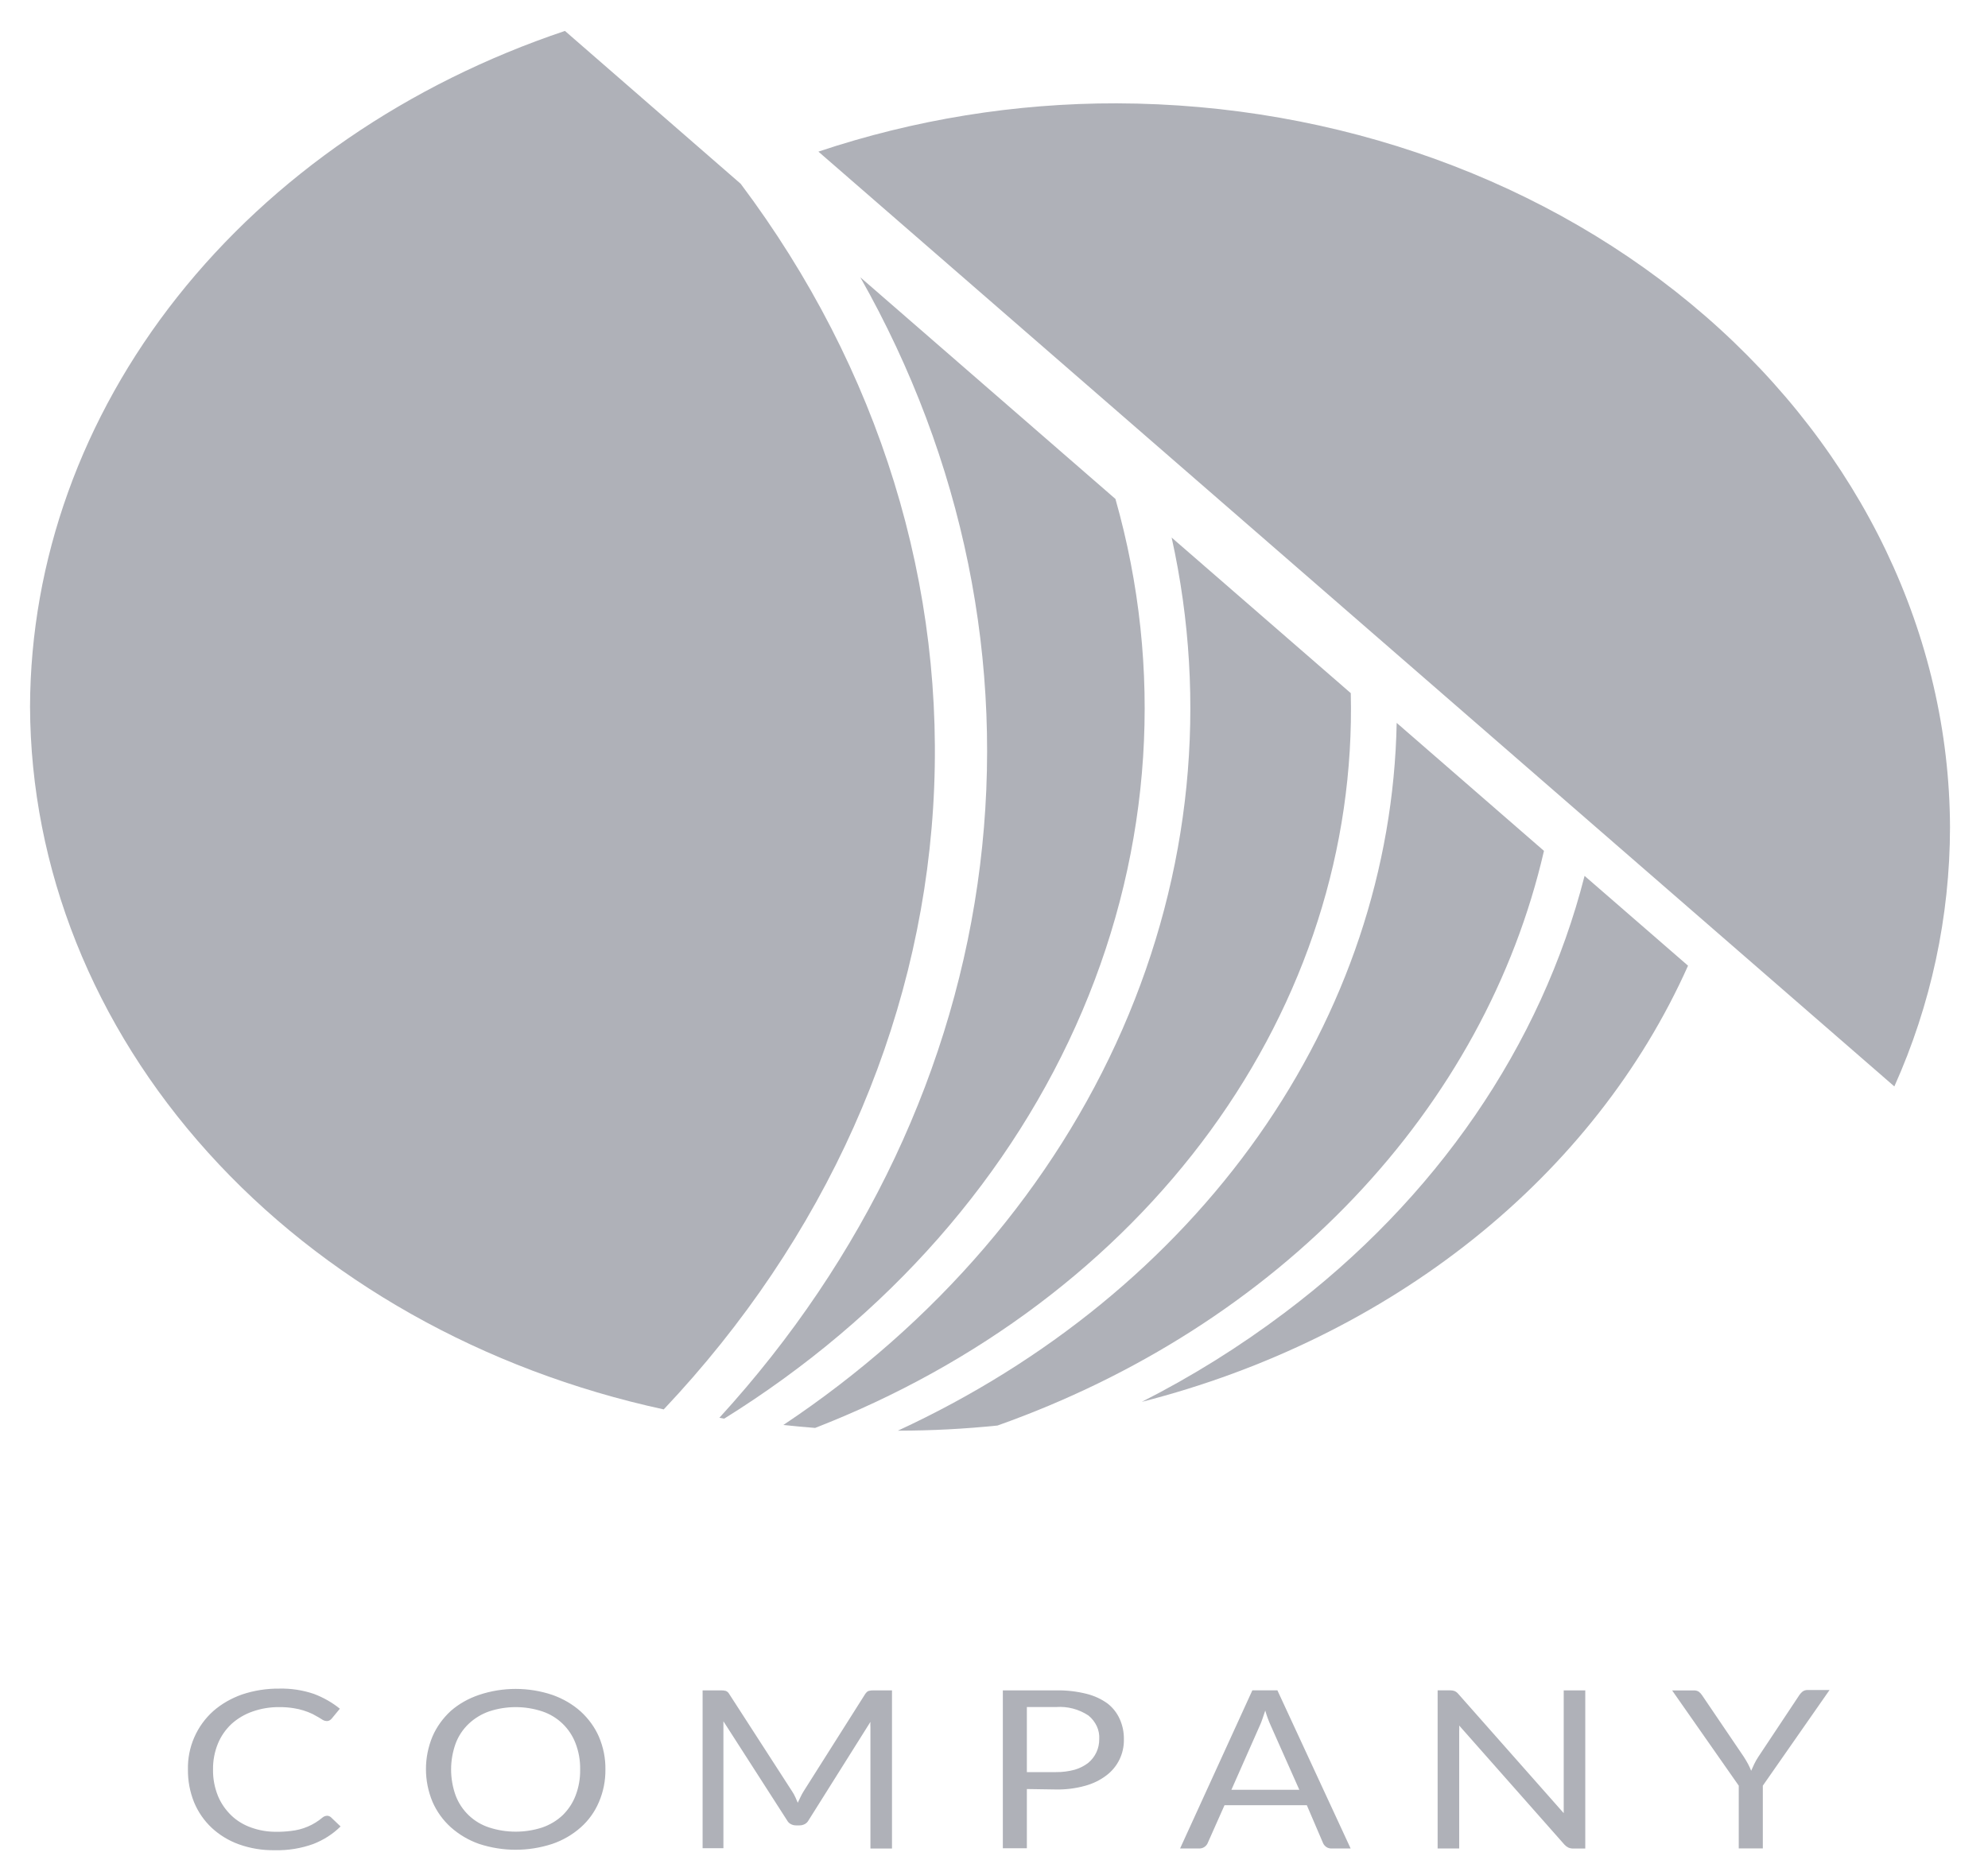
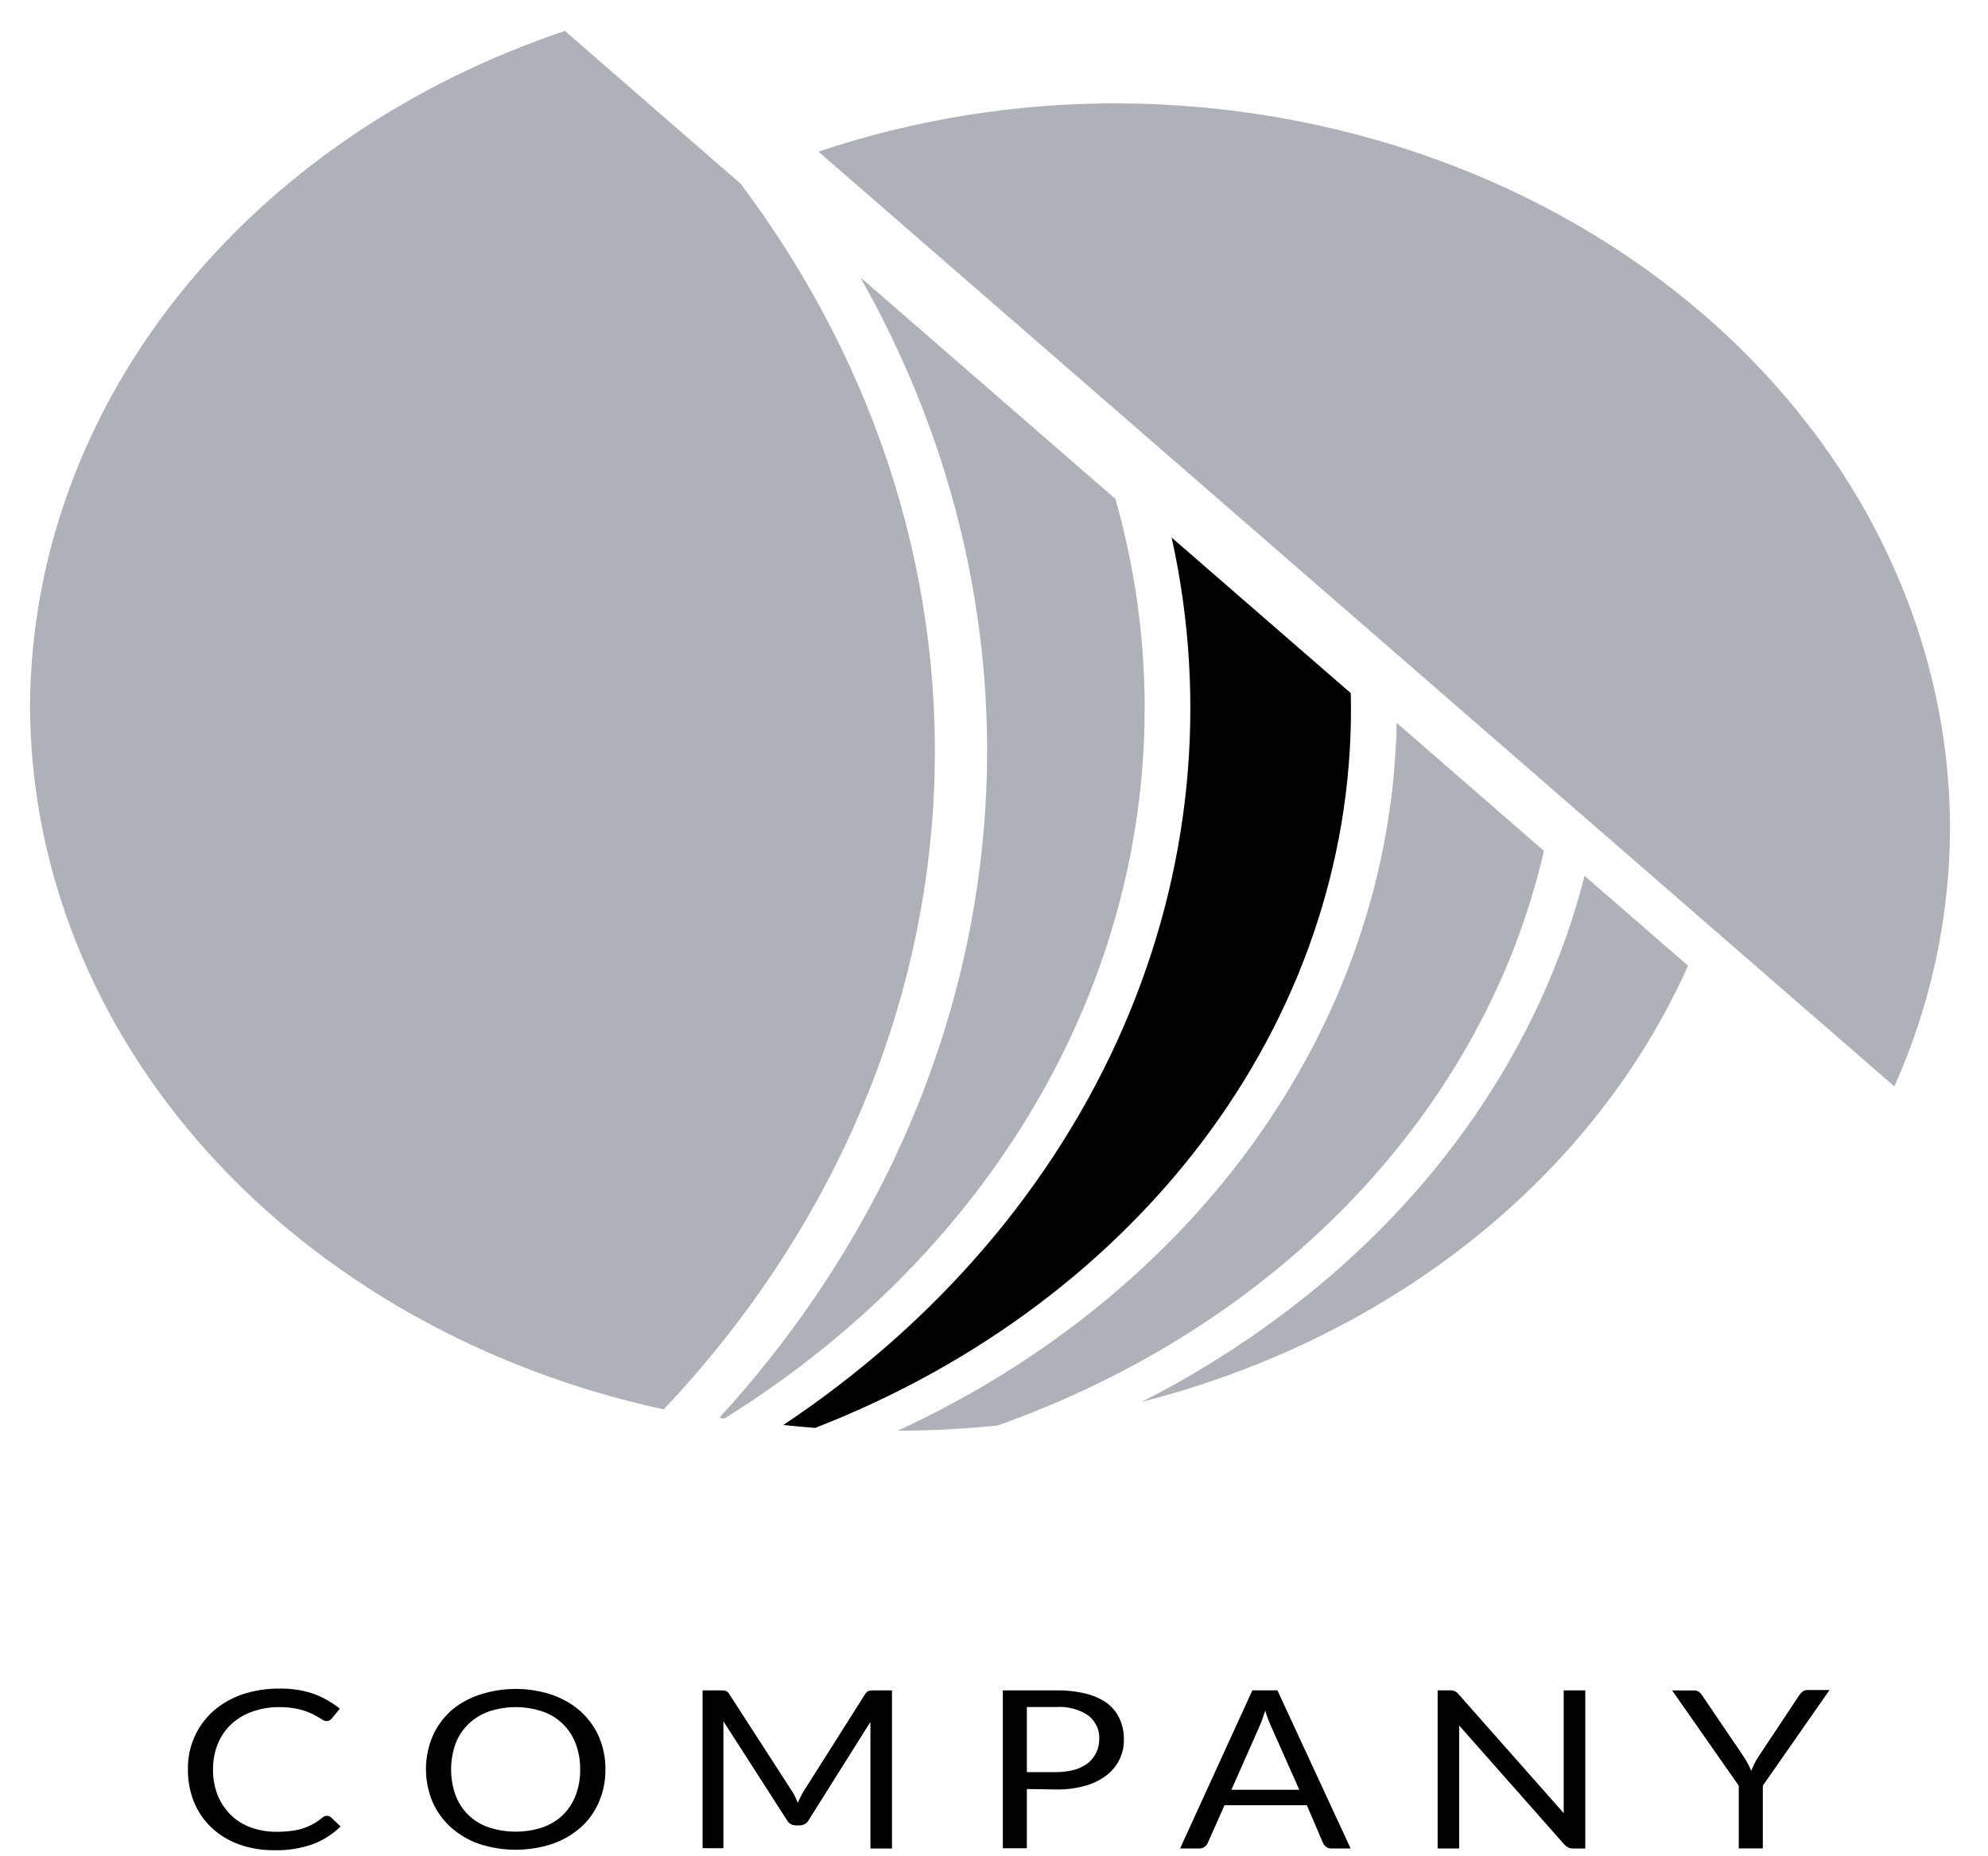
- <svg xmlns="http://www.w3.org/2000/svg" width="45" height="42" id="group3" fill="none">
-   <path fill="#AFB1B8" d="M7.406 41.101c.016 0 .032.004.046.01a.122.122 0 0 1 .039.024l.218.208c-.17.169-.379.304-.614.396a2.39 2.39 0 0 1-.87.142c-.28.005-.558-.04-.817-.133a1.793 1.793 0 0 1-.616-.374 1.674 1.674 0 0 1-.399-.578 1.927 1.927 0 0 1-.139-.742 1.724 1.724 0 0 1 .573-1.322c.186-.163.409-.291.654-.377.269-.09.555-.135.843-.132a2.27 2.27 0 0 1 .782.12c.216.082.415.195.587.335l-.183.222a.178.178 0 0 1-.047.04.125.125 0 0 1-.073.017.178.178 0 0 1-.08-.023l-.097-.06-.137-.076a1.551 1.551 0 0 0-.43-.132 1.892 1.892 0 0 0-.325-.024 1.76 1.76 0 0 0-.605.1 1.39 1.39 0 0 0-.475.28c-.136.128-.24.28-.308.445a1.499 1.499 0 0 0-.111.587 1.53 1.53 0 0 0 .111.597c.067.164.17.314.303.443.125.12.28.215.453.275.178.064.369.096.561.095.111.001.223-.005.333-.019a1.316 1.316 0 0 0 .72-.306.171.171 0 0 1 .103-.038ZM13.704 40.054a1.81 1.81 0 0 1-.147.737 1.594 1.594 0 0 1-.41.572 1.889 1.889 0 0 1-.645.375 2.655 2.655 0 0 1-1.658 0 1.91 1.91 0 0 1-.64-.377 1.677 1.677 0 0 1-.415-.578 1.922 1.922 0 0 1 0-1.475c.093-.216.234-.413.415-.58.182-.159.4-.282.64-.363a2.61 2.61 0 0 1 1.658 0c.242.085.461.213.643.376.18.165.32.36.412.571.101.238.151.489.147.742Zm-.572 0a1.566 1.566 0 0 0-.104-.593 1.22 1.22 0 0 0-.752-.722 1.918 1.918 0 0 0-1.205 0 1.295 1.295 0 0 0-.461.28 1.191 1.191 0 0 0-.295.443 1.737 1.737 0 0 0 0 1.184 1.209 1.209 0 0 0 .756.72c.388.127.816.127 1.205 0 .175-.061.332-.156.46-.277.131-.129.23-.28.292-.443.073-.19.108-.391.104-.592ZM18.001 40.675l.057.132c.022-.047.041-.09.063-.132a1.23 1.23 0 0 1 .071-.13l1.393-2.201c.028-.038.052-.062.08-.069a.373.373 0 0 1 .114-.012h.412v3.58h-.488V39.1a.938.938 0 0 1 0-.124L18.3 41.208a.203.203 0 0 1-.082.081.246.246 0 0 1-.12.03h-.079a.243.243 0 0 1-.12-.03.2.2 0 0 1-.081-.081l-1.443-2.246V41.835h-.471v-3.572h.411a.373.373 0 0 1 .115.012c.034.015.06.039.076.069l1.423 2.203a.76.76 0 0 1 .071.128ZM23.244 40.497v1.34H22.7v-3.574h1.216c.23-.004.458.023.679.078.176.044.34.12.48.223a.922.922 0 0 1 .272.35c.065.146.096.302.093.458a.993.993 0 0 1-.395.815c-.14.107-.305.188-.483.236a2.3 2.3 0 0 1-.657.083l-.66-.01Zm0-.384h.66c.143.002.286-.017.423-.054a.924.924 0 0 0 .305-.154.686.686 0 0 0 .25-.538.605.605 0 0 0-.054-.291.69.69 0 0 0-.19-.244 1.172 1.172 0 0 0-.734-.192h-.66v1.473ZM30.573 41.842h-.43a.205.205 0 0 1-.12-.033.222.222 0 0 1-.072-.083l-.37-.864h-1.863l-.384.864a.205.205 0 0 1-.19.116h-.432l1.636-3.58h.567l1.658 3.58Zm-2.7-1.329h1.538l-.648-1.457c-.05-.11-.09-.222-.123-.336l-.063.187c-.019.057-.04.11-.06.152l-.643 1.454ZM32.929 38.28c.032.015.06.037.081.063l2.386 2.699v-2.779h.488v3.58h-.272a.265.265 0 0 1-.112-.022.299.299 0 0 1-.087-.066l-2.383-2.696a.974.974 0 0 1 0 .123v2.66h-.488v-3.58h.289c.033 0 .067.006.098.017ZM39.903 40.419v1.421h-.545V40.42l-1.508-2.156h.488a.197.197 0 0 1 .117.03c.03.024.055.051.074.081l.943 1.391c.038.06.071.114.098.166.028.052.05.102.069.151l.07-.154c.027-.056.058-.11.093-.163l.93-1.4a.376.376 0 0 1 .07-.076.182.182 0 0 1 .118-.035h.493l-1.51 2.165ZM17.731 32.256c.237.026.477.047.72.066 3.679-1.43 6.791-3.77 8.948-6.728 2.156-2.958 3.261-6.403 3.177-9.904l-4.055-3.522c.825 3.727.44 7.58-1.113 11.128s-4.21 6.65-7.677 8.96Z" />
+ <svg xmlns="http://www.w3.org/2000/svg" width="45" height="42" id="group3">
+   <path d="M7.406 41.101c.016 0 .032.004.046.01a.122.122 0 0 1 .039.024l.218.208c-.17.169-.379.304-.614.396a2.39 2.39 0 0 1-.87.142c-.28.005-.558-.04-.817-.133a1.793 1.793 0 0 1-.616-.374 1.674 1.674 0 0 1-.399-.578 1.927 1.927 0 0 1-.139-.742 1.724 1.724 0 0 1 .573-1.322c.186-.163.409-.291.654-.377.269-.09.555-.135.843-.132a2.27 2.27 0 0 1 .782.12c.216.082.415.195.587.335l-.183.222a.178.178 0 0 1-.047.04.125.125 0 0 1-.073.017.178.178 0 0 1-.08-.023l-.097-.06-.137-.076a1.551 1.551 0 0 0-.43-.132 1.892 1.892 0 0 0-.325-.024 1.76 1.76 0 0 0-.605.1 1.39 1.39 0 0 0-.475.28c-.136.128-.24.28-.308.445a1.499 1.499 0 0 0-.111.587 1.53 1.53 0 0 0 .111.597c.067.164.17.314.303.443.125.12.28.215.453.275.178.064.369.096.561.095.111.001.223-.005.333-.019a1.316 1.316 0 0 0 .72-.306.171.171 0 0 1 .103-.038ZM13.704 40.054a1.81 1.81 0 0 1-.147.737 1.594 1.594 0 0 1-.41.572 1.889 1.889 0 0 1-.645.375 2.655 2.655 0 0 1-1.658 0 1.91 1.91 0 0 1-.64-.377 1.677 1.677 0 0 1-.415-.578 1.922 1.922 0 0 1 0-1.475c.093-.216.234-.413.415-.58.182-.159.4-.282.64-.363a2.61 2.61 0 0 1 1.658 0c.242.085.461.213.643.376.18.165.32.36.412.571.101.238.151.489.147.742Zm-.572 0a1.566 1.566 0 0 0-.104-.593 1.22 1.22 0 0 0-.752-.722 1.918 1.918 0 0 0-1.205 0 1.295 1.295 0 0 0-.461.28 1.191 1.191 0 0 0-.295.443 1.737 1.737 0 0 0 0 1.184 1.209 1.209 0 0 0 .756.72c.388.127.816.127 1.205 0 .175-.061.332-.156.46-.277.131-.129.23-.28.292-.443.073-.19.108-.391.104-.592ZM18.001 40.675l.057.132c.022-.047.041-.09.063-.132a1.23 1.23 0 0 1 .071-.13l1.393-2.201c.028-.038.052-.062.08-.069a.373.373 0 0 1 .114-.012h.412v3.58h-.488V39.1a.938.938 0 0 1 0-.124L18.3 41.208a.203.203 0 0 1-.082.081.246.246 0 0 1-.12.03h-.079a.243.243 0 0 1-.12-.03.2.2 0 0 1-.081-.081l-1.443-2.246V41.835h-.471v-3.572h.411a.373.373 0 0 1 .115.012c.034.015.06.039.076.069l1.423 2.203a.76.76 0 0 1 .071.128ZM23.244 40.497v1.34H22.7v-3.574h1.216c.23-.004.458.023.679.078.176.044.34.12.48.223a.922.922 0 0 1 .272.35c.065.146.096.302.093.458a.993.993 0 0 1-.395.815c-.14.107-.305.188-.483.236a2.3 2.3 0 0 1-.657.083l-.66-.01Zm0-.384h.66c.143.002.286-.017.423-.054a.924.924 0 0 0 .305-.154.686.686 0 0 0 .25-.538.605.605 0 0 0-.054-.291.69.69 0 0 0-.19-.244 1.172 1.172 0 0 0-.734-.192h-.66v1.473ZM30.573 41.842h-.43a.205.205 0 0 1-.12-.033.222.222 0 0 1-.072-.083l-.37-.864h-1.863l-.384.864a.205.205 0 0 1-.19.116h-.432l1.636-3.58h.567l1.658 3.58Zm-2.7-1.329h1.538l-.648-1.457c-.05-.11-.09-.222-.123-.336l-.063.187c-.019.057-.04.11-.06.152l-.643 1.454ZM32.929 38.28c.032.015.06.037.081.063l2.386 2.699v-2.779h.488v3.58h-.272a.265.265 0 0 1-.112-.022.299.299 0 0 1-.087-.066l-2.383-2.696a.974.974 0 0 1 0 .123v2.66h-.488v-3.58h.289c.033 0 .067.006.098.017ZM39.903 40.419v1.421h-.545V40.42l-1.508-2.156h.488a.197.197 0 0 1 .117.03c.03.024.055.051.074.081l.943 1.391c.038.06.071.114.098.166.028.052.05.102.069.151l.07-.154c.027-.056.058-.11.093-.163l.93-1.4a.376.376 0 0 1 .07-.076.182.182 0 0 1 .118-.035h.493l-1.51 2.165ZM17.731 32.256c.237.026.477.047.72.066 3.679-1.43 6.791-3.77 8.948-6.728 2.156-2.958 3.261-6.403 3.177-9.904l-4.055-3.522c.825 3.727.44 7.58-1.113 11.128s-4.21 6.65-7.677 8.96Z" />
  <path fill="#AFB1B8" d="m16.284 32.092.109.02c3.704-2.303 6.527-5.517 8.106-9.228 1.579-3.711 1.84-7.749.75-11.59l-5.775-5.017c2.335 4.124 3.276 8.74 2.71 13.31-.564 4.57-2.61 8.906-5.9 12.505ZM35.868 19.826c-.981 3.847-3.364 7.316-6.795 9.893a21.629 21.629 0 0 1-3.228 2.013c2.794-.713 5.361-1.974 7.505-3.686s3.807-3.829 4.86-6.187l-2.342-2.033Z" />
  <path fill="#AFB1B8" d="m34.949 19.26-3.334-2.897c-.064 3.303-1.145 6.531-3.13 9.348-1.986 2.818-4.804 5.122-8.16 6.673h.016c.748 0 1.495-.04 2.238-.116 3.137-1.113 5.909-2.883 8.067-5.153 2.159-2.27 3.637-4.968 4.303-7.855ZM16.766 4.16 12.788.7C9.232 1.894 6.174 3.993 4.013 6.722 1.853 9.452.691 12.684.68 15.996c.013 3.66 1.431 7.212 4.03 10.093 2.597 2.88 6.227 4.927 10.314 5.814 3.648-3.862 5.784-8.634 6.098-13.623.313-4.99-1.213-9.935-4.356-14.12ZM44.14 18.727c-.014-4.342-2.006-8.503-5.54-11.574-3.535-3.07-8.324-4.801-13.322-4.814a21.18 21.18 0 0 0-6.753 1.093l24.355 21.16a14.352 14.352 0 0 0 1.26-5.865Z" />
</svg>
